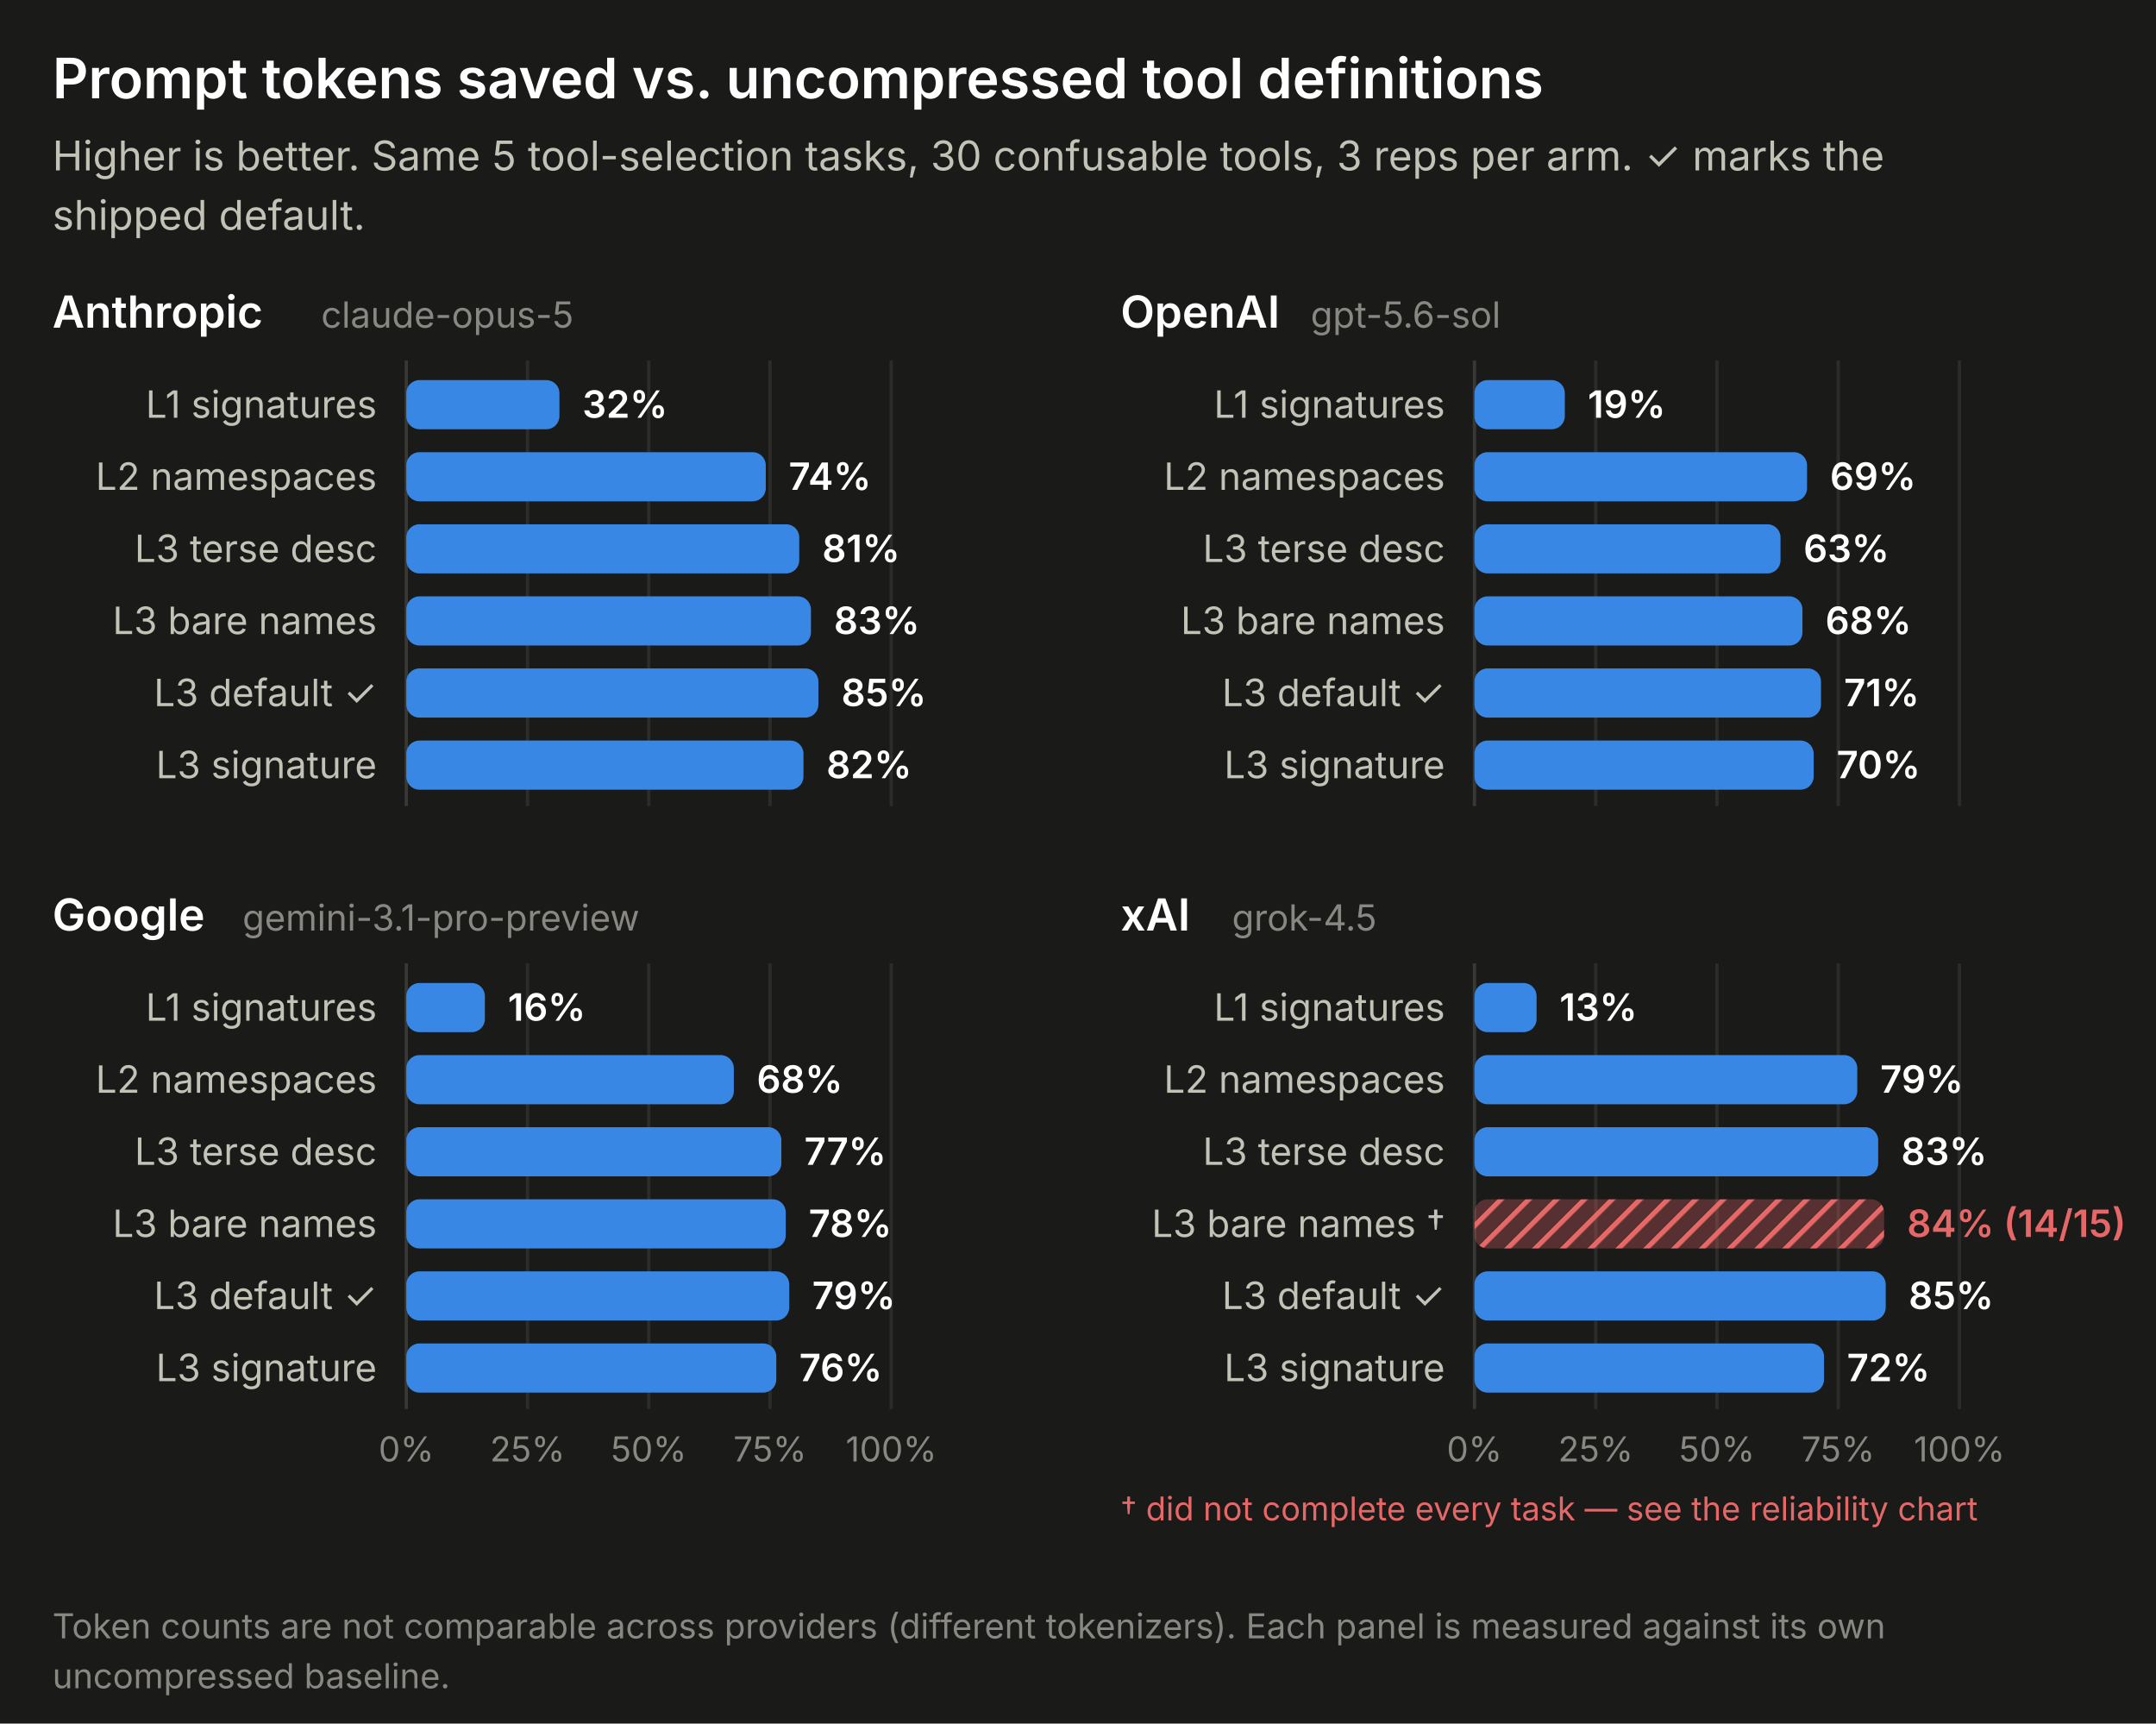
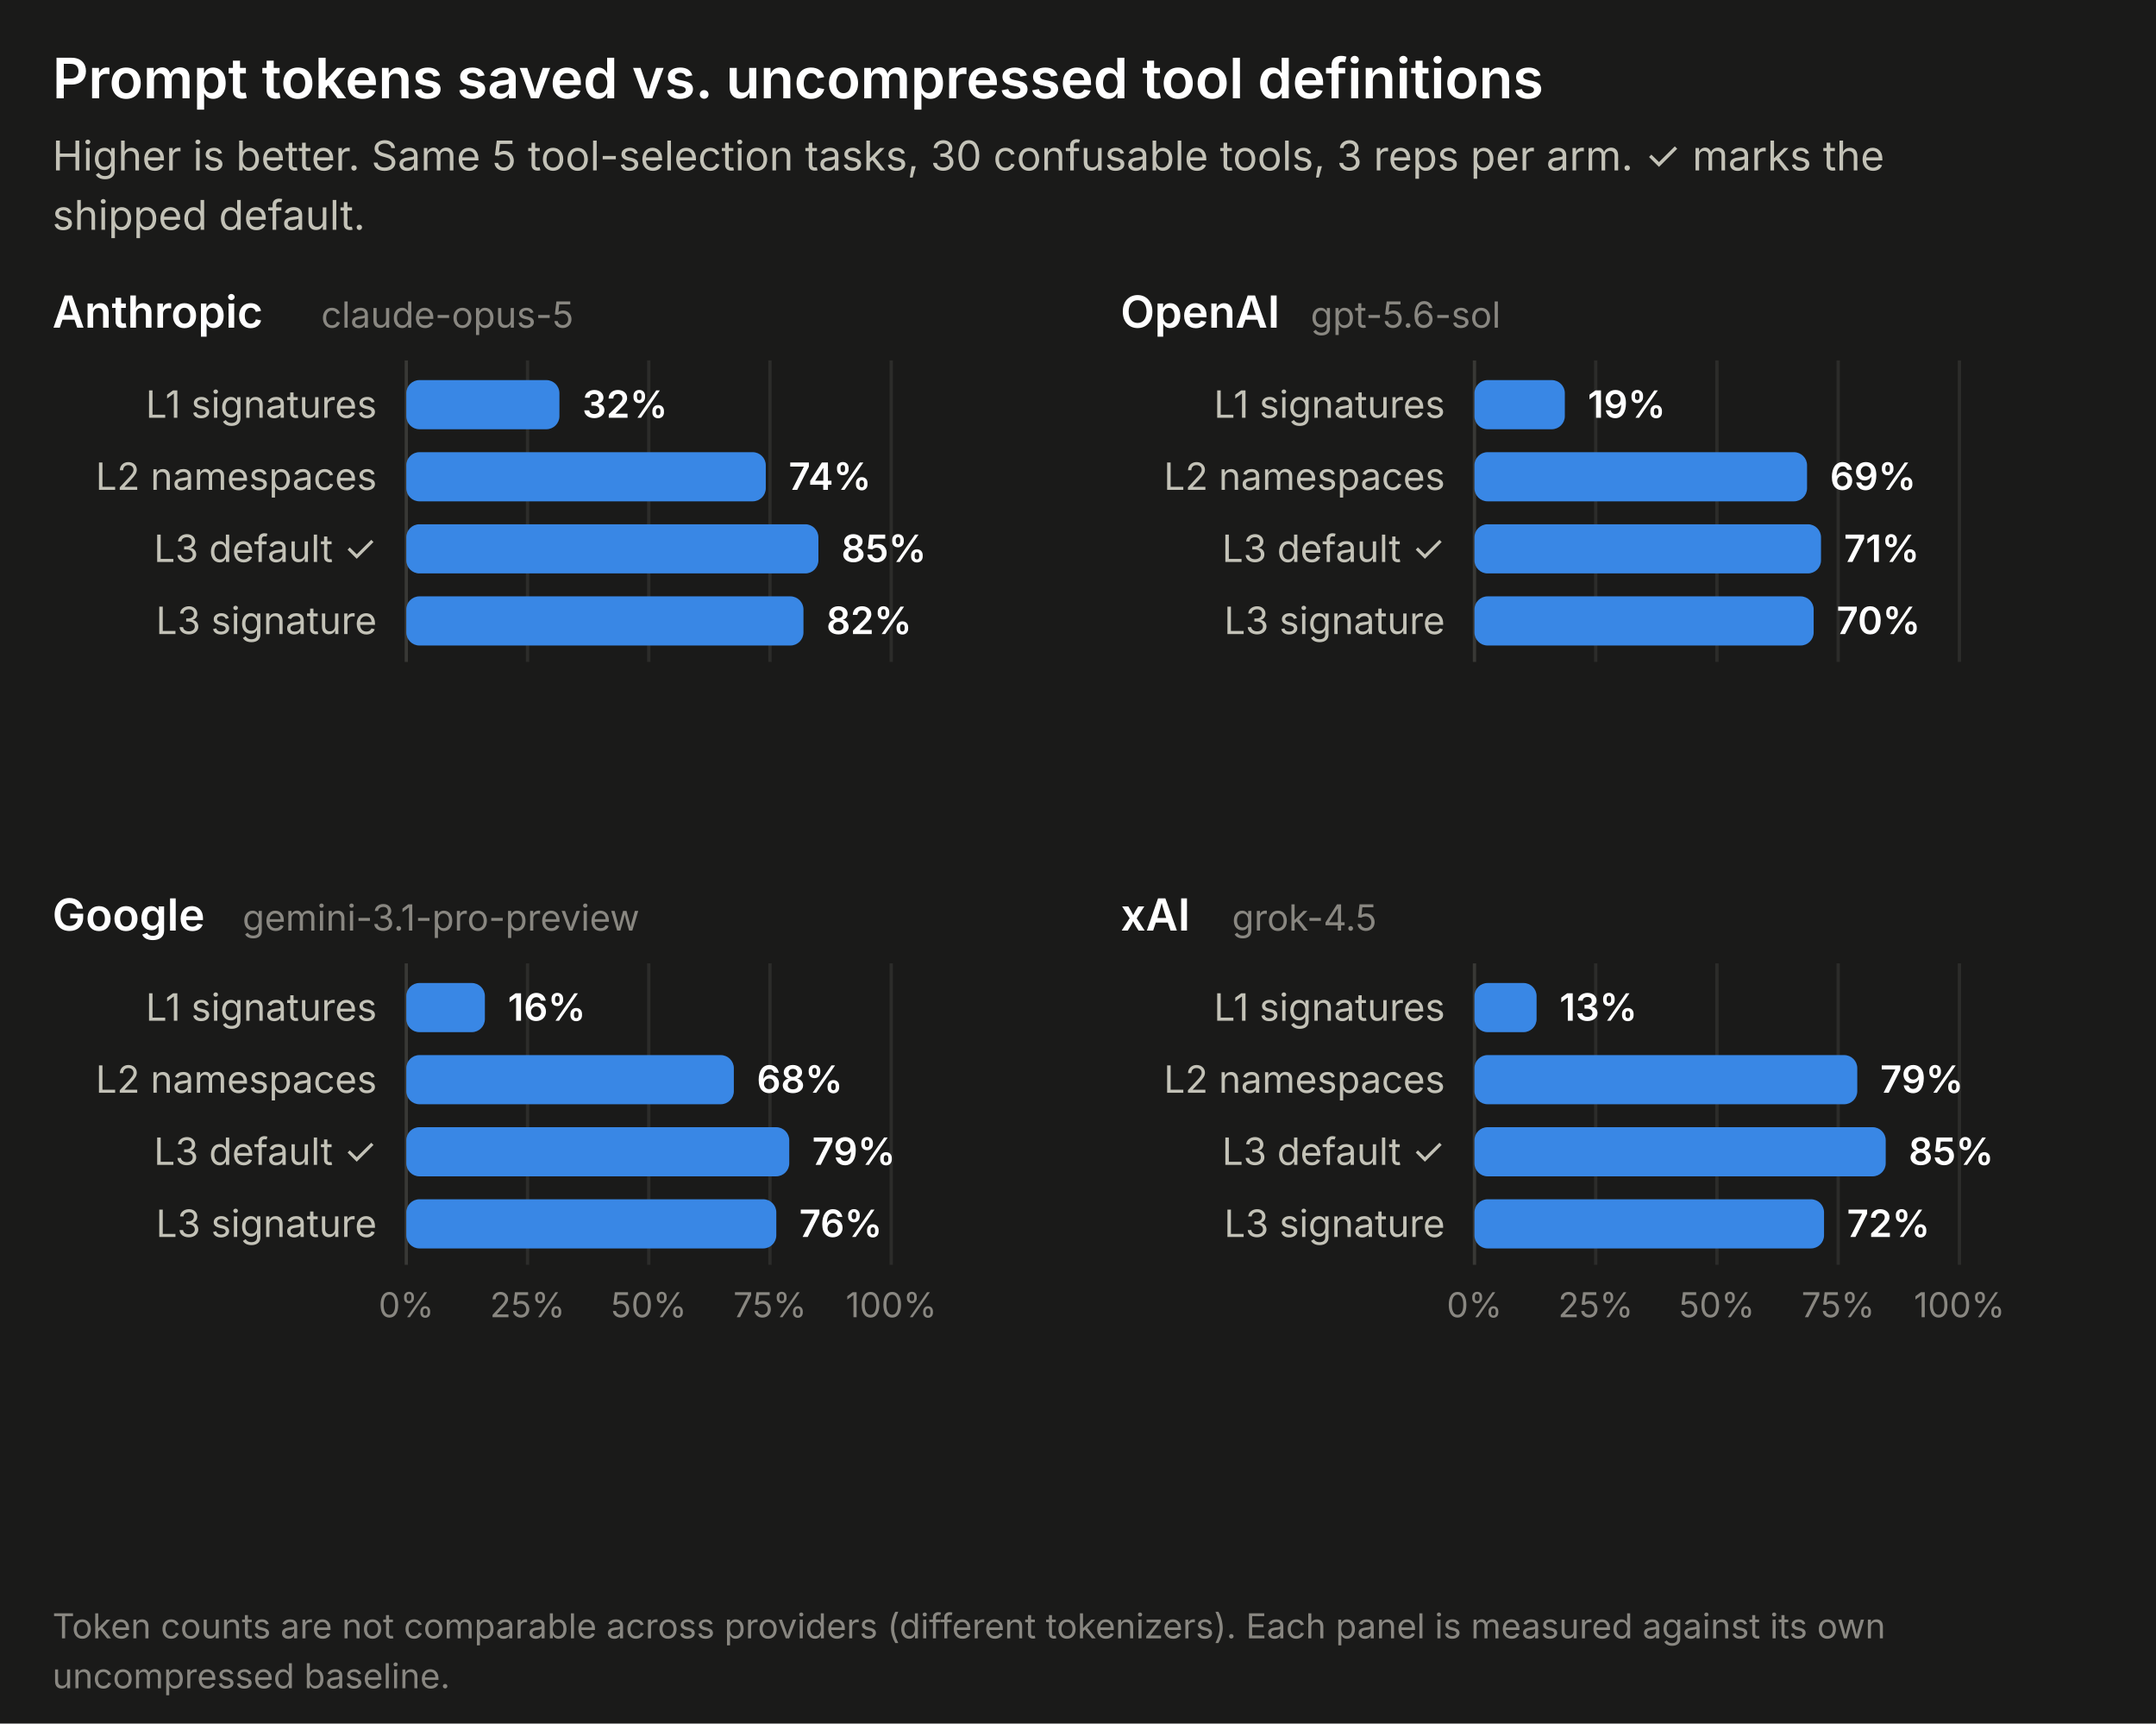
<svg xmlns="http://www.w3.org/2000/svg" width="658" height="526" viewBox="0 0 658 526" role="img" aria-label="Prompt token savings by compression level, per provider">
  <defs>
    <pattern id="hatch-1a1a19" width="6" height="6" patternTransform="rotate(45)" patternUnits="userSpaceOnUse">
      <rect width="6" height="6" fill="#e66767" opacity="0.30" />
      <line x1="0" y1="0" x2="0" y2="6" stroke="#e66767" stroke-width="3" />
    </pattern>
  </defs>
  <rect width="658" height="526" fill="#1a1a19" />
  <text x="16" y="30" font-family="system-ui,-apple-system,'Segoe UI',sans-serif" font-size="17" font-weight="600" fill="#ffffff">Prompt tokens saved vs. uncompressed tool definitions</text>
  <text x="16" y="52" font-family="system-ui,-apple-system,'Segoe UI',sans-serif" font-size="12.5" fill="#c3c2b7">
    <tspan x="16" dy="0">Higher is better. Same 5 tool-selection tasks, 30 confusable tools, 3 reps per arm. ✓ marks the</tspan>
    <tspan x="16" dy="18.125">shipped default.</tspan>
  </text>
  <text x="16" y="100" font-family="system-ui,-apple-system,'Segoe UI',sans-serif" font-size="13.5" font-weight="600" fill="#ffffff">Anthropic</text>
  <text x="98" y="100" font-family="system-ui,-apple-system,'Segoe UI',sans-serif" font-size="11" fill="#898781">claude-opus-5</text>
-   <line x1="124" y1="110" x2="124" y2="246" stroke="#383835" stroke-width="1" />
-   <line x1="161" y1="110" x2="161" y2="246" stroke="#2c2c2a" stroke-width="1" />
-   <line x1="198" y1="110" x2="198" y2="246" stroke="#2c2c2a" stroke-width="1" />
-   <line x1="235" y1="110" x2="235" y2="246" stroke="#2c2c2a" stroke-width="1" />
-   <line x1="272" y1="110" x2="272" y2="246" stroke="#2c2c2a" stroke-width="1" />
+   <line x1="124" y1="110" x2="124" y2="202" stroke="#383835" stroke-width="1" />
+   <line x1="161" y1="110" x2="161" y2="202" stroke="#2c2c2a" stroke-width="1" />
+   <line x1="198" y1="110" x2="198" y2="202" stroke="#2c2c2a" stroke-width="1" />
+   <line x1="235" y1="110" x2="235" y2="202" stroke="#2c2c2a" stroke-width="1" />
+   <line x1="272" y1="110" x2="272" y2="202" stroke="#2c2c2a" stroke-width="1" />
  <text x="115" y="127.5" font-family="system-ui,-apple-system,'Segoe UI',sans-serif" font-size="11.5" fill="#c3c2b7" text-anchor="end">L1 signatures</text>
  <rect x="124" y="116" width="46.732" height="15" rx="4" fill="#3987e5" />
  <text x="177.732" y="127.5" font-family="system-ui,-apple-system,'Segoe UI',sans-serif" font-size="11.5" font-weight="600" fill="#ffffff">32%</text>
  <text x="115" y="149.5" font-family="system-ui,-apple-system,'Segoe UI',sans-serif" font-size="11.5" fill="#c3c2b7" text-anchor="end">L2 namespaces</text>
  <rect x="124" y="138" width="109.711" height="15" rx="4" fill="#3987e5" />
  <text x="240.711" y="149.5" font-family="system-ui,-apple-system,'Segoe UI',sans-serif" font-size="11.5" font-weight="600" fill="#ffffff">74%</text>
-   <text x="115" y="171.5" font-family="system-ui,-apple-system,'Segoe UI',sans-serif" font-size="11.5" fill="#c3c2b7" text-anchor="end">L3 terse desc</text>
-   <rect x="124" y="160" width="119.922" height="15" rx="4" fill="#3987e5" />
-   <text x="250.922" y="171.5" font-family="system-ui,-apple-system,'Segoe UI',sans-serif" font-size="11.5" font-weight="600" fill="#ffffff">81%</text>
-   <text x="115" y="193.5" font-family="system-ui,-apple-system,'Segoe UI',sans-serif" font-size="11.5" fill="#c3c2b7" text-anchor="end">L3 bare names</text>
-   <rect x="124" y="182" width="123.499" height="15" rx="4" fill="#3987e5" />
-   <text x="254.499" y="193.5" font-family="system-ui,-apple-system,'Segoe UI',sans-serif" font-size="11.5" font-weight="600" fill="#ffffff">83%</text>
-   <text x="115" y="215.5" font-family="system-ui,-apple-system,'Segoe UI',sans-serif" font-size="11.5" fill="#c3c2b7" text-anchor="end">L3 default ✓</text>
-   <rect x="124" y="204" width="125.772" height="15" rx="4" fill="#3987e5" />
-   <text x="256.772" y="215.5" font-family="system-ui,-apple-system,'Segoe UI',sans-serif" font-size="11.5" font-weight="600" fill="#ffffff">85%</text>
-   <text x="115" y="237.5" font-family="system-ui,-apple-system,'Segoe UI',sans-serif" font-size="11.5" fill="#c3c2b7" text-anchor="end">L3 signature</text>
-   <rect x="124" y="226" width="121.214" height="15" rx="4" fill="#3987e5" />
-   <text x="252.214" y="237.5" font-family="system-ui,-apple-system,'Segoe UI',sans-serif" font-size="11.5" font-weight="600" fill="#ffffff">82%</text>
+   <text x="115" y="171.5" font-family="system-ui,-apple-system,'Segoe UI',sans-serif" font-size="11.5" fill="#c3c2b7" text-anchor="end">L3 default ✓</text>
+   <rect x="124" y="160" width="125.772" height="15" rx="4" fill="#3987e5" />
+   <text x="256.772" y="171.5" font-family="system-ui,-apple-system,'Segoe UI',sans-serif" font-size="11.5" font-weight="600" fill="#ffffff">85%</text>
+   <text x="115" y="193.5" font-family="system-ui,-apple-system,'Segoe UI',sans-serif" font-size="11.5" fill="#c3c2b7" text-anchor="end">L3 signature</text>
+   <rect x="124" y="182" width="121.214" height="15" rx="4" fill="#3987e5" />
+   <text x="252.214" y="193.5" font-family="system-ui,-apple-system,'Segoe UI',sans-serif" font-size="11.5" font-weight="600" fill="#ffffff">82%</text>
  <text x="342" y="100" font-family="system-ui,-apple-system,'Segoe UI',sans-serif" font-size="13.5" font-weight="600" fill="#ffffff">OpenAI</text>
  <text x="400" y="100" font-family="system-ui,-apple-system,'Segoe UI',sans-serif" font-size="11" fill="#898781">gpt-5.6-sol</text>
-   <line x1="450" y1="110" x2="450" y2="246" stroke="#383835" stroke-width="1" />
-   <line x1="487" y1="110" x2="487" y2="246" stroke="#2c2c2a" stroke-width="1" />
-   <line x1="524" y1="110" x2="524" y2="246" stroke="#2c2c2a" stroke-width="1" />
-   <line x1="561" y1="110" x2="561" y2="246" stroke="#2c2c2a" stroke-width="1" />
-   <line x1="598" y1="110" x2="598" y2="246" stroke="#2c2c2a" stroke-width="1" />
+   <line x1="450" y1="110" x2="450" y2="202" stroke="#383835" stroke-width="1" />
+   <line x1="487" y1="110" x2="487" y2="202" stroke="#2c2c2a" stroke-width="1" />
+   <line x1="524" y1="110" x2="524" y2="202" stroke="#2c2c2a" stroke-width="1" />
+   <line x1="561" y1="110" x2="561" y2="202" stroke="#2c2c2a" stroke-width="1" />
+   <line x1="598" y1="110" x2="598" y2="202" stroke="#2c2c2a" stroke-width="1" />
  <text x="441" y="127.5" font-family="system-ui,-apple-system,'Segoe UI',sans-serif" font-size="11.5" fill="#c3c2b7" text-anchor="end">L1 signatures</text>
  <rect x="450" y="116" width="27.578" height="15" rx="4" fill="#3987e5" />
  <text x="484.578" y="127.5" font-family="system-ui,-apple-system,'Segoe UI',sans-serif" font-size="11.5" font-weight="600" fill="#ffffff">19%</text>
  <text x="441" y="149.5" font-family="system-ui,-apple-system,'Segoe UI',sans-serif" font-size="11.5" fill="#c3c2b7" text-anchor="end">L2 namespaces</text>
  <rect x="450" y="138" width="101.503" height="15" rx="4" fill="#3987e5" />
  <text x="558.503" y="149.5" font-family="system-ui,-apple-system,'Segoe UI',sans-serif" font-size="11.5" font-weight="600" fill="#ffffff">69%</text>
-   <text x="441" y="171.5" font-family="system-ui,-apple-system,'Segoe UI',sans-serif" font-size="11.5" fill="#c3c2b7" text-anchor="end">L3 terse desc</text>
-   <rect x="450" y="160" width="93.406" height="15" rx="4" fill="#3987e5" />
-   <text x="550.406" y="171.5" font-family="system-ui,-apple-system,'Segoe UI',sans-serif" font-size="11.5" font-weight="600" fill="#ffffff">63%</text>
-   <text x="441" y="193.5" font-family="system-ui,-apple-system,'Segoe UI',sans-serif" font-size="11.5" fill="#c3c2b7" text-anchor="end">L3 bare names</text>
-   <rect x="450" y="182" width="100.097" height="15" rx="4" fill="#3987e5" />
-   <text x="557.097" y="193.5" font-family="system-ui,-apple-system,'Segoe UI',sans-serif" font-size="11.5" font-weight="600" fill="#ffffff">68%</text>
-   <text x="441" y="215.5" font-family="system-ui,-apple-system,'Segoe UI',sans-serif" font-size="11.5" fill="#c3c2b7" text-anchor="end">L3 default ✓</text>
-   <rect x="450" y="204" width="105.764" height="15" rx="4" fill="#3987e5" />
-   <text x="562.764" y="215.5" font-family="system-ui,-apple-system,'Segoe UI',sans-serif" font-size="11.5" font-weight="600" fill="#ffffff">71%</text>
-   <text x="441" y="237.5" font-family="system-ui,-apple-system,'Segoe UI',sans-serif" font-size="11.5" fill="#c3c2b7" text-anchor="end">L3 signature</text>
-   <rect x="450" y="226" width="103.52" height="15" rx="4" fill="#3987e5" />
-   <text x="560.52" y="237.5" font-family="system-ui,-apple-system,'Segoe UI',sans-serif" font-size="11.5" font-weight="600" fill="#ffffff">70%</text>
+   <text x="441" y="171.5" font-family="system-ui,-apple-system,'Segoe UI',sans-serif" font-size="11.5" fill="#c3c2b7" text-anchor="end">L3 default ✓</text>
+   <rect x="450" y="160" width="105.764" height="15" rx="4" fill="#3987e5" />
+   <text x="562.764" y="171.5" font-family="system-ui,-apple-system,'Segoe UI',sans-serif" font-size="11.5" font-weight="600" fill="#ffffff">71%</text>
+   <text x="441" y="193.5" font-family="system-ui,-apple-system,'Segoe UI',sans-serif" font-size="11.5" fill="#c3c2b7" text-anchor="end">L3 signature</text>
+   <rect x="450" y="182" width="103.52" height="15" rx="4" fill="#3987e5" />
+   <text x="560.52" y="193.5" font-family="system-ui,-apple-system,'Segoe UI',sans-serif" font-size="11.5" font-weight="600" fill="#ffffff">70%</text>
  <text x="16" y="284" font-family="system-ui,-apple-system,'Segoe UI',sans-serif" font-size="13.5" font-weight="600" fill="#ffffff">Google</text>
  <text x="74" y="284" font-family="system-ui,-apple-system,'Segoe UI',sans-serif" font-size="11" fill="#898781">gemini-3.1-pro-preview</text>
-   <line x1="124" y1="294" x2="124" y2="430" stroke="#383835" stroke-width="1" />
-   <text x="124" y="446" font-family="system-ui,-apple-system,'Segoe UI',sans-serif" font-size="10.5" fill="#898781" text-anchor="middle">0%</text>
-   <line x1="161" y1="294" x2="161" y2="430" stroke="#2c2c2a" stroke-width="1" />
-   <text x="161" y="446" font-family="system-ui,-apple-system,'Segoe UI',sans-serif" font-size="10.5" fill="#898781" text-anchor="middle">25%</text>
-   <line x1="198" y1="294" x2="198" y2="430" stroke="#2c2c2a" stroke-width="1" />
-   <text x="198" y="446" font-family="system-ui,-apple-system,'Segoe UI',sans-serif" font-size="10.5" fill="#898781" text-anchor="middle">50%</text>
-   <line x1="235" y1="294" x2="235" y2="430" stroke="#2c2c2a" stroke-width="1" />
-   <text x="235" y="446" font-family="system-ui,-apple-system,'Segoe UI',sans-serif" font-size="10.5" fill="#898781" text-anchor="middle">75%</text>
-   <line x1="272" y1="294" x2="272" y2="430" stroke="#2c2c2a" stroke-width="1" />
-   <text x="272" y="446" font-family="system-ui,-apple-system,'Segoe UI',sans-serif" font-size="10.5" fill="#898781" text-anchor="middle">100%</text>
+   <line x1="124" y1="294" x2="124" y2="386" stroke="#383835" stroke-width="1" />
+   <text x="124" y="402" font-family="system-ui,-apple-system,'Segoe UI',sans-serif" font-size="10.5" fill="#898781" text-anchor="middle">0%</text>
+   <line x1="161" y1="294" x2="161" y2="386" stroke="#2c2c2a" stroke-width="1" />
+   <text x="161" y="402" font-family="system-ui,-apple-system,'Segoe UI',sans-serif" font-size="10.5" fill="#898781" text-anchor="middle">25%</text>
+   <line x1="198" y1="294" x2="198" y2="386" stroke="#2c2c2a" stroke-width="1" />
+   <text x="198" y="402" font-family="system-ui,-apple-system,'Segoe UI',sans-serif" font-size="10.5" fill="#898781" text-anchor="middle">50%</text>
+   <line x1="235" y1="294" x2="235" y2="386" stroke="#2c2c2a" stroke-width="1" />
+   <text x="235" y="402" font-family="system-ui,-apple-system,'Segoe UI',sans-serif" font-size="10.5" fill="#898781" text-anchor="middle">75%</text>
+   <line x1="272" y1="294" x2="272" y2="386" stroke="#2c2c2a" stroke-width="1" />
+   <text x="272" y="402" font-family="system-ui,-apple-system,'Segoe UI',sans-serif" font-size="10.5" fill="#898781" text-anchor="middle">100%</text>
  <text x="115" y="311.5" font-family="system-ui,-apple-system,'Segoe UI',sans-serif" font-size="11.5" fill="#c3c2b7" text-anchor="end">L1 signatures</text>
  <rect x="124" y="300" width="23.984" height="15" rx="4" fill="#3987e5" />
  <text x="154.984" y="311.5" font-family="system-ui,-apple-system,'Segoe UI',sans-serif" font-size="11.5" font-weight="600" fill="#ffffff">16%</text>
  <text x="115" y="333.5" font-family="system-ui,-apple-system,'Segoe UI',sans-serif" font-size="11.5" fill="#c3c2b7" text-anchor="end">L2 namespaces</text>
  <rect x="124" y="322" width="99.964" height="15" rx="4" fill="#3987e5" />
  <text x="230.964" y="333.5" font-family="system-ui,-apple-system,'Segoe UI',sans-serif" font-size="11.5" font-weight="600" fill="#ffffff">68%</text>
-   <text x="115" y="355.5" font-family="system-ui,-apple-system,'Segoe UI',sans-serif" font-size="11.5" fill="#c3c2b7" text-anchor="end">L3 terse desc</text>
-   <rect x="124" y="344" width="114.465" height="15" rx="4" fill="#3987e5" />
-   <text x="245.465" y="355.5" font-family="system-ui,-apple-system,'Segoe UI',sans-serif" font-size="11.5" font-weight="600" fill="#ffffff">77%</text>
-   <text x="115" y="377.5" font-family="system-ui,-apple-system,'Segoe UI',sans-serif" font-size="11.5" fill="#c3c2b7" text-anchor="end">L3 bare names</text>
-   <rect x="124" y="366" width="115.809" height="15" rx="4" fill="#3987e5" />
-   <text x="246.809" y="377.5" font-family="system-ui,-apple-system,'Segoe UI',sans-serif" font-size="11.5" font-weight="600" fill="#ffffff">78%</text>
-   <text x="115" y="399.5" font-family="system-ui,-apple-system,'Segoe UI',sans-serif" font-size="11.5" fill="#c3c2b7" text-anchor="end">L3 default ✓</text>
-   <rect x="124" y="388" width="116.877" height="15" rx="4" fill="#3987e5" />
-   <text x="247.877" y="399.5" font-family="system-ui,-apple-system,'Segoe UI',sans-serif" font-size="11.5" font-weight="600" fill="#ffffff">79%</text>
-   <text x="115" y="421.5" font-family="system-ui,-apple-system,'Segoe UI',sans-serif" font-size="11.5" fill="#c3c2b7" text-anchor="end">L3 signature</text>
-   <rect x="124" y="410" width="112.923" height="15" rx="4" fill="#3987e5" />
-   <text x="243.923" y="421.5" font-family="system-ui,-apple-system,'Segoe UI',sans-serif" font-size="11.5" font-weight="600" fill="#ffffff">76%</text>
+   <text x="115" y="355.5" font-family="system-ui,-apple-system,'Segoe UI',sans-serif" font-size="11.5" fill="#c3c2b7" text-anchor="end">L3 default ✓</text>
+   <rect x="124" y="344" width="116.877" height="15" rx="4" fill="#3987e5" />
+   <text x="247.877" y="355.5" font-family="system-ui,-apple-system,'Segoe UI',sans-serif" font-size="11.5" font-weight="600" fill="#ffffff">79%</text>
+   <text x="115" y="377.5" font-family="system-ui,-apple-system,'Segoe UI',sans-serif" font-size="11.5" fill="#c3c2b7" text-anchor="end">L3 signature</text>
+   <rect x="124" y="366" width="112.923" height="15" rx="4" fill="#3987e5" />
+   <text x="243.923" y="377.5" font-family="system-ui,-apple-system,'Segoe UI',sans-serif" font-size="11.5" font-weight="600" fill="#ffffff">76%</text>
  <text x="342" y="284" font-family="system-ui,-apple-system,'Segoe UI',sans-serif" font-size="13.5" font-weight="600" fill="#ffffff">xAI</text>
  <text x="376" y="284" font-family="system-ui,-apple-system,'Segoe UI',sans-serif" font-size="11" fill="#898781">grok-4.5</text>
-   <line x1="450" y1="294" x2="450" y2="430" stroke="#383835" stroke-width="1" />
-   <text x="450" y="446" font-family="system-ui,-apple-system,'Segoe UI',sans-serif" font-size="10.5" fill="#898781" text-anchor="middle">0%</text>
-   <line x1="487" y1="294" x2="487" y2="430" stroke="#2c2c2a" stroke-width="1" />
-   <text x="487" y="446" font-family="system-ui,-apple-system,'Segoe UI',sans-serif" font-size="10.5" fill="#898781" text-anchor="middle">25%</text>
-   <line x1="524" y1="294" x2="524" y2="430" stroke="#2c2c2a" stroke-width="1" />
-   <text x="524" y="446" font-family="system-ui,-apple-system,'Segoe UI',sans-serif" font-size="10.5" fill="#898781" text-anchor="middle">50%</text>
-   <line x1="561" y1="294" x2="561" y2="430" stroke="#2c2c2a" stroke-width="1" />
-   <text x="561" y="446" font-family="system-ui,-apple-system,'Segoe UI',sans-serif" font-size="10.5" fill="#898781" text-anchor="middle">75%</text>
-   <line x1="598" y1="294" x2="598" y2="430" stroke="#2c2c2a" stroke-width="1" />
-   <text x="598" y="446" font-family="system-ui,-apple-system,'Segoe UI',sans-serif" font-size="10.5" fill="#898781" text-anchor="middle">100%</text>
+   <line x1="450" y1="294" x2="450" y2="386" stroke="#383835" stroke-width="1" />
+   <text x="450" y="402" font-family="system-ui,-apple-system,'Segoe UI',sans-serif" font-size="10.5" fill="#898781" text-anchor="middle">0%</text>
+   <line x1="487" y1="294" x2="487" y2="386" stroke="#2c2c2a" stroke-width="1" />
+   <text x="487" y="402" font-family="system-ui,-apple-system,'Segoe UI',sans-serif" font-size="10.5" fill="#898781" text-anchor="middle">25%</text>
+   <line x1="524" y1="294" x2="524" y2="386" stroke="#2c2c2a" stroke-width="1" />
+   <text x="524" y="402" font-family="system-ui,-apple-system,'Segoe UI',sans-serif" font-size="10.5" fill="#898781" text-anchor="middle">50%</text>
+   <line x1="561" y1="294" x2="561" y2="386" stroke="#2c2c2a" stroke-width="1" />
+   <text x="561" y="402" font-family="system-ui,-apple-system,'Segoe UI',sans-serif" font-size="10.5" fill="#898781" text-anchor="middle">75%</text>
+   <line x1="598" y1="294" x2="598" y2="386" stroke="#2c2c2a" stroke-width="1" />
+   <text x="598" y="402" font-family="system-ui,-apple-system,'Segoe UI',sans-serif" font-size="10.5" fill="#898781" text-anchor="middle">100%</text>
  <text x="441" y="311.5" font-family="system-ui,-apple-system,'Segoe UI',sans-serif" font-size="11.5" fill="#c3c2b7" text-anchor="end">L1 signatures</text>
  <rect x="450" y="300" width="18.958" height="15" rx="4" fill="#3987e5" />
  <text x="475.958" y="311.5" font-family="system-ui,-apple-system,'Segoe UI',sans-serif" font-size="11.5" font-weight="600" fill="#ffffff">13%</text>
  <text x="441" y="333.5" font-family="system-ui,-apple-system,'Segoe UI',sans-serif" font-size="11.5" fill="#c3c2b7" text-anchor="end">L2 namespaces</text>
  <rect x="450" y="322" width="116.829" height="15" rx="4" fill="#3987e5" />
  <text x="573.829" y="333.5" font-family="system-ui,-apple-system,'Segoe UI',sans-serif" font-size="11.5" font-weight="600" fill="#ffffff">79%</text>
-   <text x="441" y="355.5" font-family="system-ui,-apple-system,'Segoe UI',sans-serif" font-size="11.5" fill="#c3c2b7" text-anchor="end">L3 terse desc</text>
-   <rect x="450" y="344" width="123.213" height="15" rx="4" fill="#3987e5" />
-   <text x="580.213" y="355.5" font-family="system-ui,-apple-system,'Segoe UI',sans-serif" font-size="11.5" font-weight="600" fill="#ffffff">83%</text>
-   <text x="441" y="377.5" font-family="system-ui,-apple-system,'Segoe UI',sans-serif" font-size="11.5" fill="#c3c2b7" text-anchor="end">L3 bare names †</text>
-   <rect x="450" y="366" width="125.017" height="15" rx="4" fill="url(#hatch-1a1a19)" />
-   <text x="582.017" y="377.5" font-family="system-ui,-apple-system,'Segoe UI',sans-serif" font-size="11.5" font-weight="600" fill="#e66767">84% (14/15)</text>
-   <text x="441" y="399.5" font-family="system-ui,-apple-system,'Segoe UI',sans-serif" font-size="11.5" fill="#c3c2b7" text-anchor="end">L3 default ✓</text>
-   <rect x="450" y="388" width="125.51" height="15" rx="4" fill="#3987e5" />
-   <text x="582.51" y="399.5" font-family="system-ui,-apple-system,'Segoe UI',sans-serif" font-size="11.5" font-weight="600" fill="#ffffff">85%</text>
-   <text x="441" y="421.5" font-family="system-ui,-apple-system,'Segoe UI',sans-serif" font-size="11.5" fill="#c3c2b7" text-anchor="end">L3 signature</text>
-   <rect x="450" y="410" width="106.685" height="15" rx="4" fill="#3987e5" />
-   <text x="563.685" y="421.5" font-family="system-ui,-apple-system,'Segoe UI',sans-serif" font-size="11.5" font-weight="600" fill="#ffffff">72%</text>
-   <text x="342" y="464" font-family="system-ui,-apple-system,'Segoe UI',sans-serif" font-size="10" fill="#e66767">† did not complete every task — see the reliability chart</text>
+   <text x="441" y="355.5" font-family="system-ui,-apple-system,'Segoe UI',sans-serif" font-size="11.5" fill="#c3c2b7" text-anchor="end">L3 default ✓</text>
+   <rect x="450" y="344" width="125.51" height="15" rx="4" fill="#3987e5" />
+   <text x="582.51" y="355.5" font-family="system-ui,-apple-system,'Segoe UI',sans-serif" font-size="11.5" font-weight="600" fill="#ffffff">85%</text>
+   <text x="441" y="377.5" font-family="system-ui,-apple-system,'Segoe UI',sans-serif" font-size="11.5" fill="#c3c2b7" text-anchor="end">L3 signature</text>
+   <rect x="450" y="366" width="106.685" height="15" rx="4" fill="#3987e5" />
+   <text x="563.685" y="377.5" font-family="system-ui,-apple-system,'Segoe UI',sans-serif" font-size="11.5" font-weight="600" fill="#ffffff">72%</text>
  <text x="16" y="500" font-family="system-ui,-apple-system,'Segoe UI',sans-serif" font-size="10.5" fill="#898781">
    <tspan x="16" dy="0">Token counts are not comparable across providers (different tokenizers). Each panel is measured against its own</tspan>
    <tspan x="16" dy="15.225">uncompressed baseline.</tspan>
  </text>
</svg>
